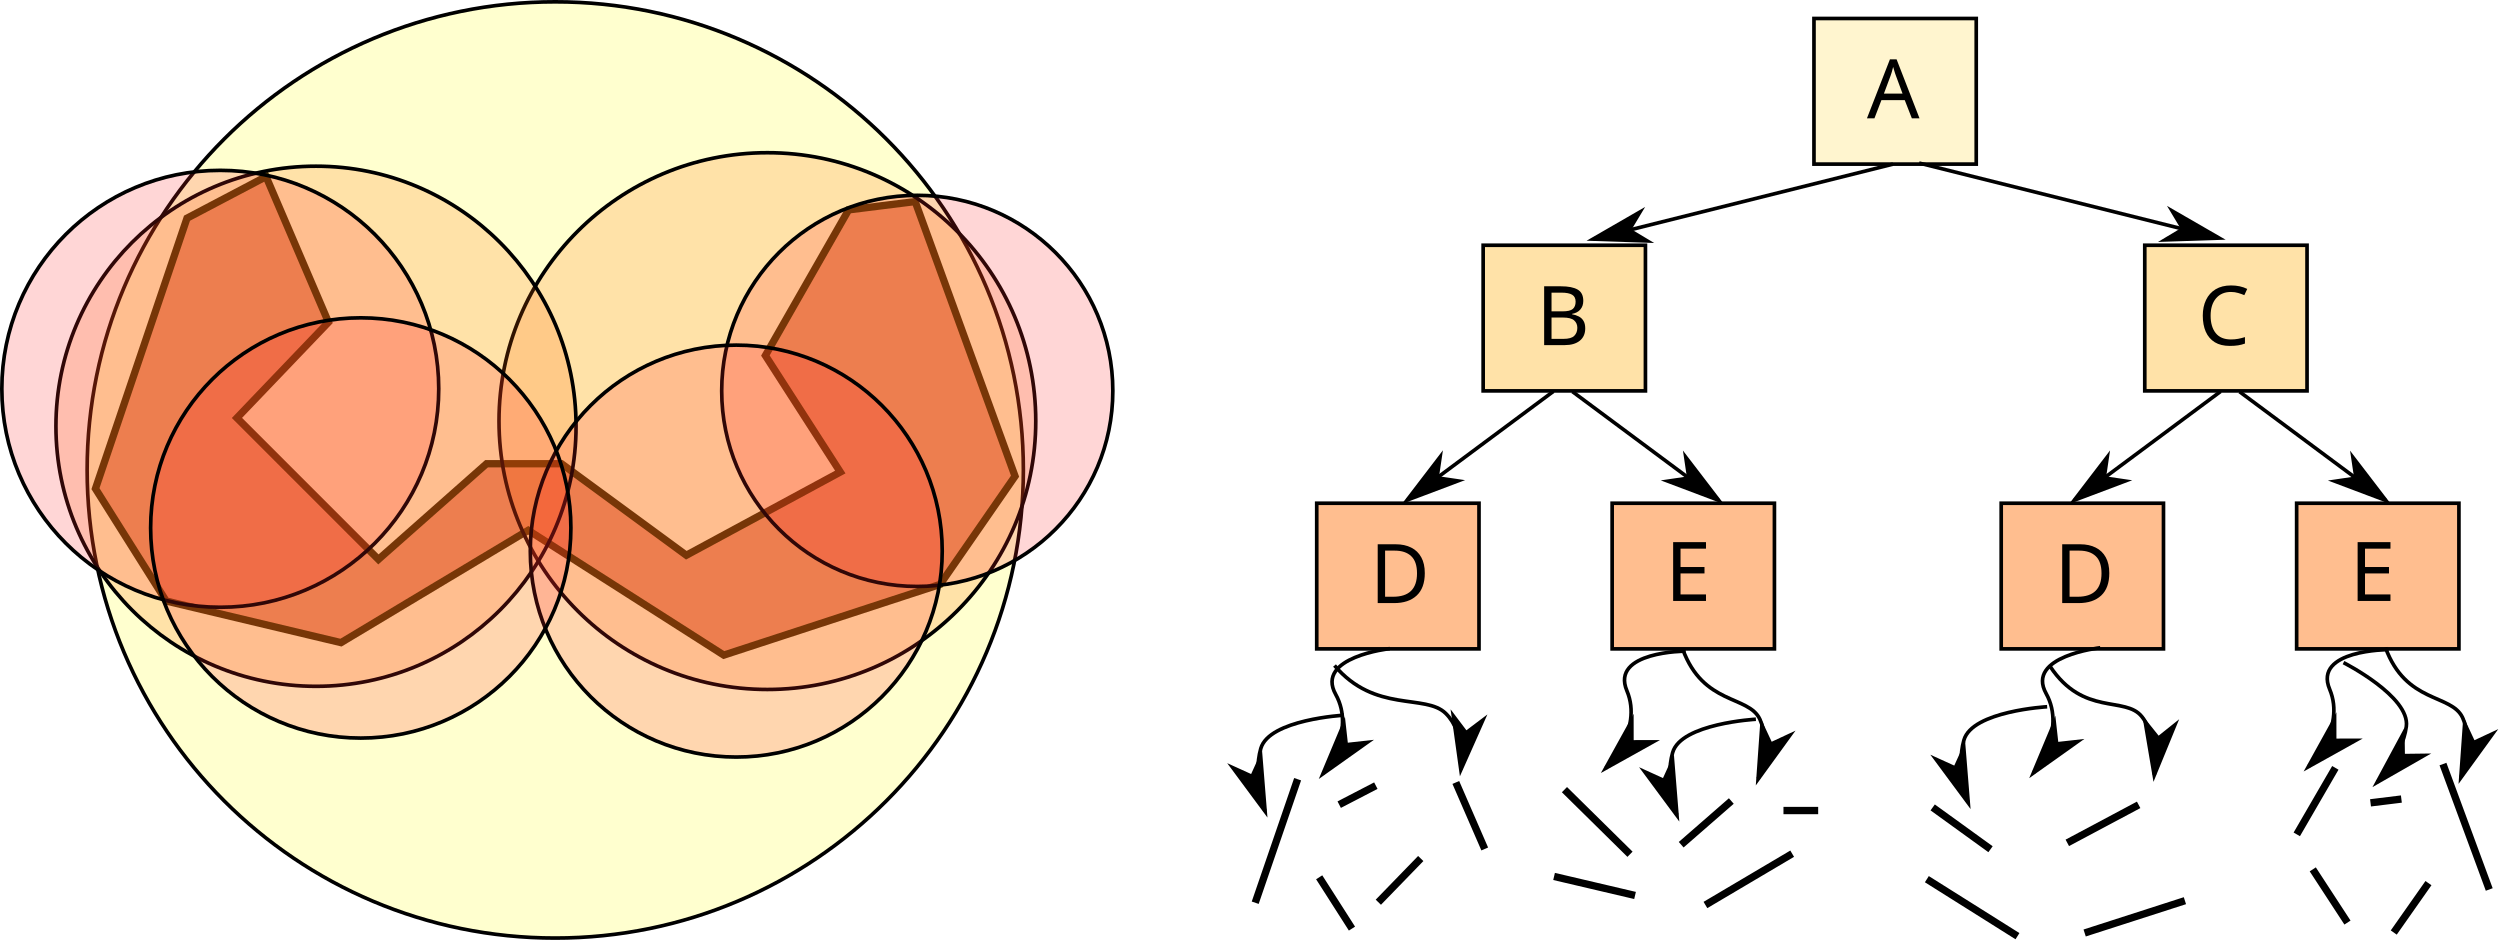
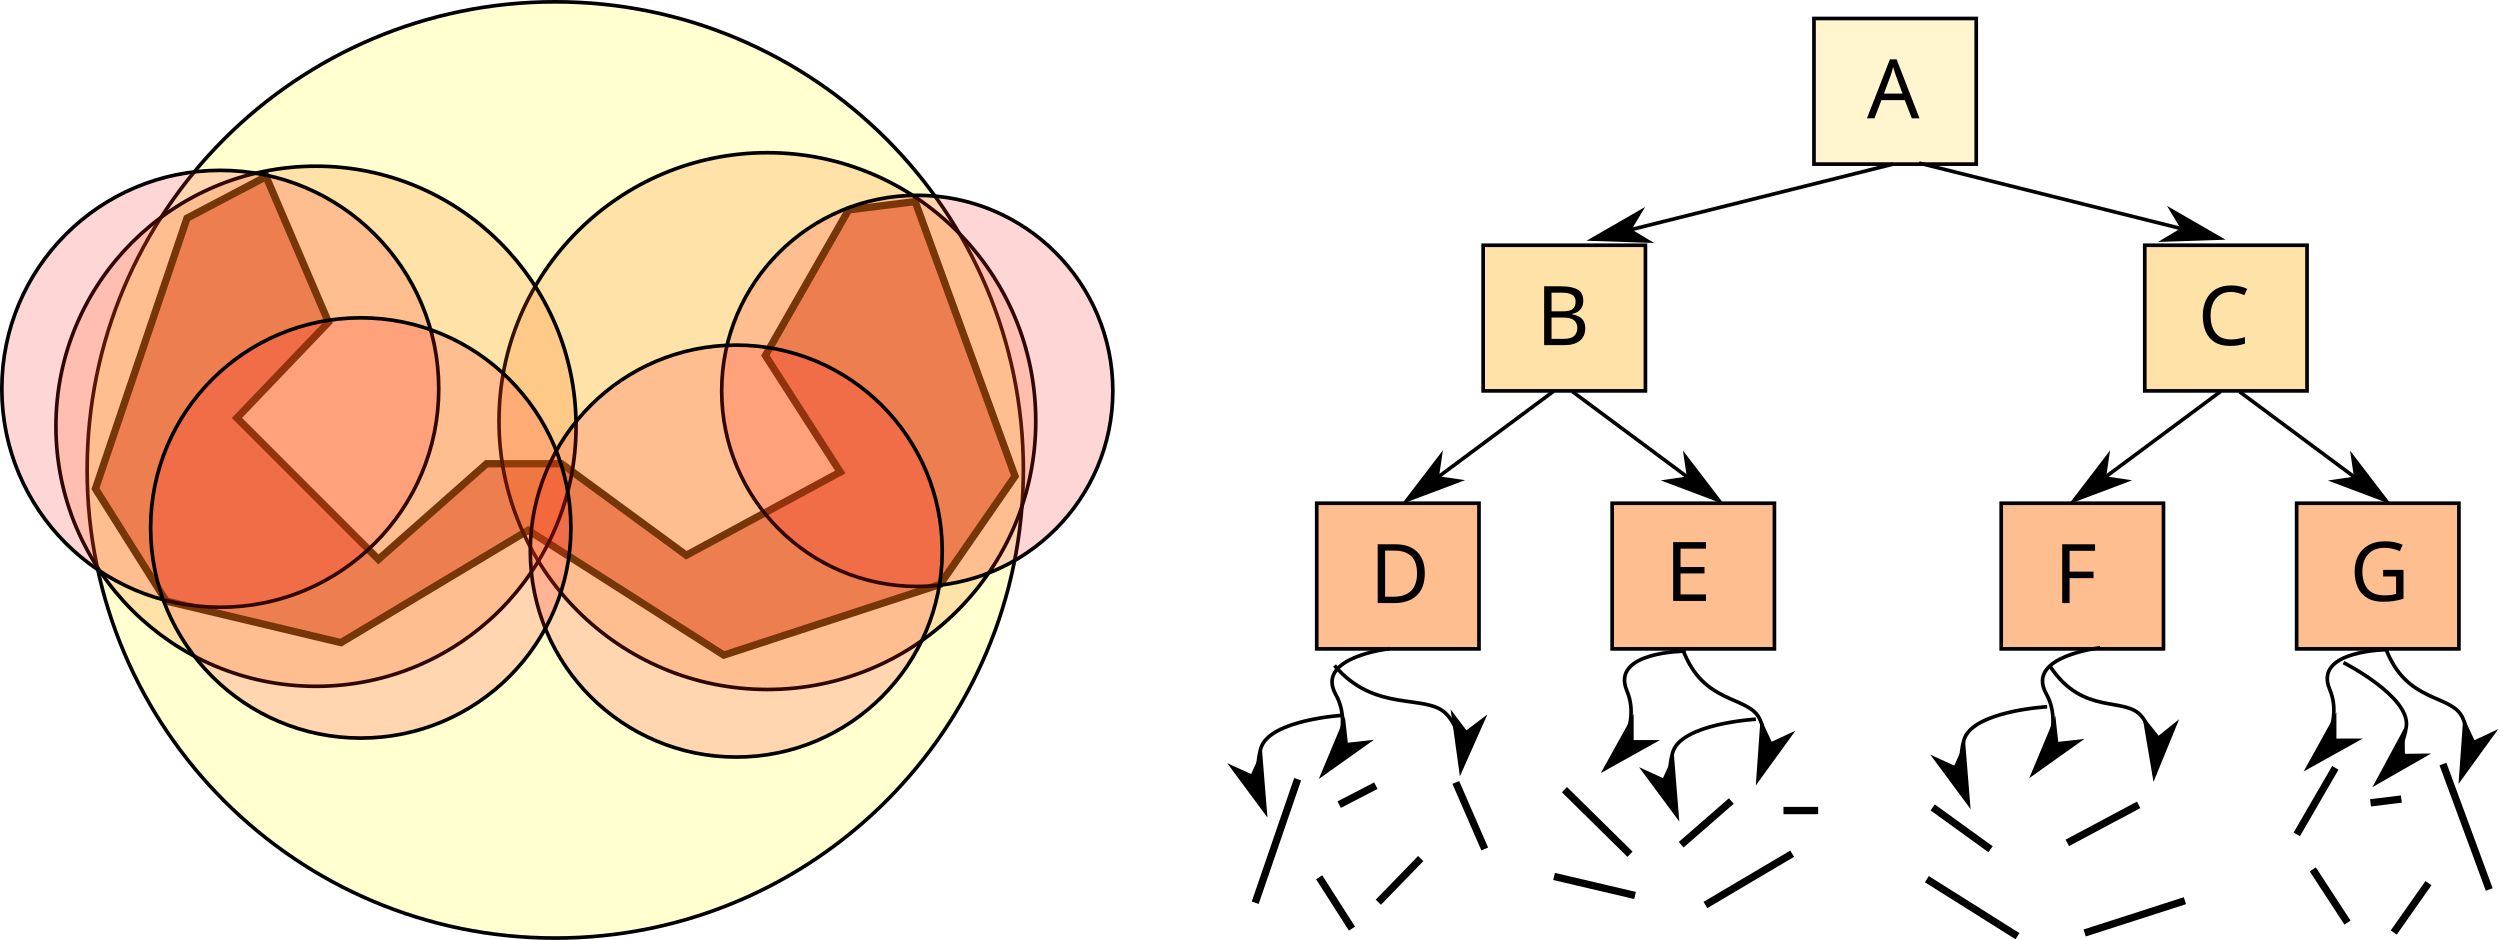
<svg xmlns="http://www.w3.org/2000/svg" width="192.684mm" height="72.441mm" viewBox="0 0 682.74 256.682" id="svg2" version="1.1">
  <defs id="defs4">
    <marker style="overflow:visible" id="marker12780" refX="0" refY="0" orient="auto">
      <path transform="matrix(-0.8,0,0,-0.8,-10,0)" style="fill:#000000;fill-opacity:1;fill-rule:evenodd;stroke:#000000;stroke-width:1pt;stroke-opacity:1" d="M 0,0 5,-5 -12.5,0 5,5 0,0 Z" id="path12782" />
    </marker>
    <marker orient="auto" refY="0" refX="0" id="marker10900" style="overflow:visible">
      <path id="path10902" d="M 0,0 5,-5 -12.5,0 5,5 0,0 Z" style="fill:#000000;fill-opacity:1;fill-rule:evenodd;stroke:#000000;stroke-width:1pt;stroke-opacity:1" transform="matrix(-0.8,0,0,-0.8,-10,0)" />
    </marker>
    <marker orient="auto" refY="0.0" refX="0.0" id="Arrow1Mend" style="overflow:visible;">
      <path id="path4393" d="M 0.0,0.0 L 5.0,-5.0 L -12.5,0.0 L 5.0,5.0 L 0.0,0.0 z " style="fill-rule:evenodd;stroke:#000000;stroke-width:1pt;stroke-opacity:1;fill:#000000;fill-opacity:1" transform="scale(0.4) rotate(180) translate(10,0)" />
    </marker>
    <marker style="overflow:visible" id="marker8389" refX="0" refY="0" orient="auto">
      <path transform="matrix(-0.8,0,0,-0.8,-10,0)" style="fill:#000000;fill-opacity:1;fill-rule:evenodd;stroke:#000000;stroke-width:1pt;stroke-opacity:1" d="M 0,0 5,-5 -12.5,0 5,5 0,0 Z" id="path8391" />
    </marker>
    <marker orient="auto" refY="0" refX="0" id="Arrow1Lend" style="overflow:visible">
      <path id="path4387" d="M 0,0 5,-5 -12.5,0 5,5 0,0 Z" style="fill:#000000;fill-opacity:1;fill-rule:evenodd;stroke:#000000;stroke-width:1pt;stroke-opacity:1" transform="matrix(-0.8,0,0,-0.8,-10,0)" />
    </marker>
    <marker orient="auto" refY="0" refX="0" id="Arrow1Lend-7" style="overflow:visible">
      <path id="path4387-2" d="M 0,0 5,-5 -12.5,0 5,5 0,0 Z" style="fill:#000000;fill-opacity:1;fill-rule:evenodd;stroke:#000000;stroke-width:1pt;stroke-opacity:1" transform="matrix(-0.8,0,0,-0.8,-10,0)" />
    </marker>
    <marker orient="auto" refY="0" refX="0" id="Arrow1Lend-0" style="overflow:visible">
      <path id="path4387-6" d="M 0,0 5,-5 -12.5,0 5,5 0,0 Z" style="fill:#000000;fill-opacity:1;fill-rule:evenodd;stroke:#000000;stroke-width:1pt;stroke-opacity:1" transform="matrix(-0.8,0,0,-0.8,-10,0)" />
    </marker>
    <marker orient="auto" refY="0" refX="0" id="Arrow1Lend-0-9" style="overflow:visible">
      <path id="path4387-6-9" d="M 0,0 5,-5 -12.5,0 5,5 0,0 Z" style="fill:#000000;fill-opacity:1;fill-rule:evenodd;stroke:#000000;stroke-width:1pt;stroke-opacity:1" transform="matrix(-0.8,0,0,-0.8,-10,0)" />
    </marker>
    <marker orient="auto" refY="0" refX="0" id="Arrow1Lend-0-9-8" style="overflow:visible">
      <path id="path4387-6-9-1" d="M 0,0 5,-5 -12.5,0 5,5 0,0 Z" style="fill:#000000;fill-opacity:1;fill-rule:evenodd;stroke:#000000;stroke-width:1pt;stroke-opacity:1" transform="matrix(-0.8,0,0,-0.8,-10,0)" />
    </marker>
    <marker orient="auto" refY="0" refX="0" id="Arrow1Lend-0-3" style="overflow:visible">
      <path id="path4387-6-1" d="M 0,0 5,-5 -12.5,0 5,5 0,0 Z" style="fill:#000000;fill-opacity:1;fill-rule:evenodd;stroke:#000000;stroke-width:1pt;stroke-opacity:1" transform="matrix(-0.8,0,0,-0.8,-10,0)" />
    </marker>
    <marker style="overflow:visible" id="marker8389-1" refX="0" refY="0" orient="auto">
      <path transform="matrix(-0.8,0,0,-0.8,-10,0)" style="fill:#000000;fill-opacity:1;fill-rule:evenodd;stroke:#000000;stroke-width:1pt;stroke-opacity:1" d="M 0,0 5,-5 -12.5,0 5,5 0,0 Z" id="path8391-9" />
    </marker>
    <marker style="overflow:visible" id="marker8389-9" refX="0" refY="0" orient="auto">
      <path transform="matrix(-0.8,0,0,-0.8,-10,0)" style="fill:#000000;fill-opacity:1;fill-rule:evenodd;stroke:#000000;stroke-width:1pt;stroke-opacity:1" d="M 0,0 5,-5 -12.5,0 5,5 0,0 Z" id="path8391-3" />
    </marker>
    <marker style="overflow:visible" id="marker8389-1-3" refX="0" refY="0" orient="auto">
      <path transform="matrix(-0.8,0,0,-0.8,-10,0)" style="fill:#000000;fill-opacity:1;fill-rule:evenodd;stroke:#000000;stroke-width:1pt;stroke-opacity:1" d="M 0,0 5,-5 -12.5,0 5,5 0,0 Z" id="path8391-9-8" />
    </marker>
    <marker orient="auto" refY="0" refX="0" id="marker10900-6" style="overflow:visible">
      <path id="path10902-6" d="M 0,0 5,-5 -12.5,0 5,5 0,0 Z" style="fill:#000000;fill-opacity:1;fill-rule:evenodd;stroke:#000000;stroke-width:1pt;stroke-opacity:1" transform="matrix(-0.8,0,0,-0.8,-10,0)" />
    </marker>
    <marker orient="auto" refY="0" refX="0" id="marker10900-6-0" style="overflow:visible">
      <path id="path10902-6-0" d="M 0,0 5,-5 -12.5,0 5,5 0,0 Z" style="fill:#000000;fill-opacity:1;fill-rule:evenodd;stroke:#000000;stroke-width:1pt;stroke-opacity:1" transform="matrix(-0.8,0,0,-0.8,-10,0)" />
    </marker>
    <marker orient="auto" refY="0" refX="0" id="marker10900-6-6" style="overflow:visible">
      <path id="path10902-6-2" d="M 0,0 5,-5 -12.5,0 5,5 0,0 Z" style="fill:#000000;fill-opacity:1;fill-rule:evenodd;stroke:#000000;stroke-width:1pt;stroke-opacity:1" transform="matrix(-0.8,0,0,-0.8,-10,0)" />
    </marker>
    <marker style="overflow:visible" id="marker8389-1-6" refX="0" refY="0" orient="auto">
      <path transform="matrix(-0.8,0,0,-0.8,-10,0)" style="fill:#000000;fill-opacity:1;fill-rule:evenodd;stroke:#000000;stroke-width:1pt;stroke-opacity:1" d="M 0,0 5,-5 -12.5,0 5,5 0,0 Z" id="path8391-9-7" />
    </marker>
    <marker style="overflow:visible" id="marker12780-8" refX="0" refY="0" orient="auto">
      <path transform="matrix(-0.8,0,0,-0.8,-10,0)" style="fill:#000000;fill-opacity:1;fill-rule:evenodd;stroke:#000000;stroke-width:1pt;stroke-opacity:1" d="M 0,0 5,-5 -12.5,0 5,5 0,0 Z" id="path12782-7" />
    </marker>
    <marker style="overflow:visible" id="marker12780-8-8" refX="0" refY="0" orient="auto">
      <path transform="matrix(-0.8,0,0,-0.8,-10,0)" style="fill:#000000;fill-opacity:1;fill-rule:evenodd;stroke:#000000;stroke-width:1pt;stroke-opacity:1" d="M 0,0 5,-5 -12.5,0 5,5 0,0 Z" id="path12782-7-2" />
    </marker>
    <marker style="overflow:visible" id="marker12780-8-9" refX="0" refY="0" orient="auto">
      <path transform="matrix(-0.8,0,0,-0.8,-10,0)" style="fill:#000000;fill-opacity:1;fill-rule:evenodd;stroke:#000000;stroke-width:1pt;stroke-opacity:1" d="M 0,0 5,-5 -12.5,0 5,5 0,0 Z" id="path12782-7-6" />
    </marker>
  </defs>
  <g id="layer1" transform="translate(-25.06819,-23.45312)">
    <path style="fill:#de8787;fill-rule:evenodd;stroke:#000000;stroke-width:2;stroke-linecap:butt;stroke-linejoin:miter;stroke-miterlimit:4;stroke-dasharray:none;stroke-opacity:1" d="m 76.136,83.044 -25,73.864 19.318,30.682 47.727,11.364 51.136,-30.682 53.409,34.091 59.091,-19.318 20.455,-29.545 L 275,78.499 l -18.182,2.273 -22.727,39.773 20.455,31.818 -42.045,22.727 -34.091,-25 -20.455,0 -29.545,26.136 L 89.773,137.589 114.773,111.453 97.727,71.68 Z" id="path4138" />
    <circle style="color:#000000;clip-rule:nonzero;display:inline;overflow:visible;visibility:visible;opacity:1;isolation:auto;mix-blend-mode:normal;color-interpolation:sRGB;color-interpolation-filters:linearRGB;solid-color:#000000;solid-opacity:1;fill:#ffff00;fill-opacity:0.189;fill-rule:evenodd;stroke:#000000;stroke-width:1;stroke-linecap:butt;stroke-linejoin:miter;stroke-miterlimit:4;stroke-dasharray:none;stroke-dashoffset:0;stroke-opacity:1;color-rendering:auto;image-rendering:auto;shape-rendering:auto;text-rendering:auto;enable-background:accumulate" id="path4140" cx="176.705" cy="151.794" r="127.841" />
    <circle style="color:#000000;clip-rule:nonzero;display:inline;overflow:visible;visibility:visible;opacity:1;isolation:auto;mix-blend-mode:normal;color-interpolation:sRGB;color-interpolation-filters:linearRGB;solid-color:#000000;solid-opacity:1;fill:#ff6600;fill-opacity:0.189;fill-rule:evenodd;stroke:#000000;stroke-width:1;stroke-linecap:butt;stroke-linejoin:miter;stroke-miterlimit:4;stroke-dasharray:none;stroke-dashoffset:0;stroke-opacity:1;color-rendering:auto;image-rendering:auto;shape-rendering:auto;text-rendering:auto;enable-background:accumulate" id="path4140-7" cx="234.636" cy="138.453" r="73.295" />
    <circle style="color:#000000;clip-rule:nonzero;display:inline;overflow:visible;visibility:visible;opacity:1;isolation:auto;mix-blend-mode:normal;color-interpolation:sRGB;color-interpolation-filters:linearRGB;solid-color:#000000;solid-opacity:1;fill:#ff6600;fill-opacity:0.189;fill-rule:evenodd;stroke:#000000;stroke-width:1;stroke-linecap:butt;stroke-linejoin:miter;stroke-miterlimit:4;stroke-dasharray:none;stroke-dashoffset:0;stroke-opacity:1;color-rendering:auto;image-rendering:auto;shape-rendering:auto;text-rendering:auto;enable-background:accumulate" id="path4140-7-7" cx="111.364" cy="139.862" r="71.023" />
    <circle style="color:#000000;clip-rule:nonzero;display:inline;overflow:visible;visibility:visible;opacity:1;isolation:auto;mix-blend-mode:normal;color-interpolation:sRGB;color-interpolation-filters:linearRGB;solid-color:#000000;solid-opacity:1;fill:#ff2a2a;fill-opacity:0.189;fill-rule:evenodd;stroke:#000000;stroke-width:1;stroke-linecap:butt;stroke-linejoin:miter;stroke-miterlimit:4;stroke-dasharray:none;stroke-dashoffset:0;stroke-opacity:1;color-rendering:auto;image-rendering:auto;shape-rendering:auto;text-rendering:auto;enable-background:accumulate" id="path4140-7-5" cx="275.568" cy="130.203" r="53.409" />
    <circle style="color:#000000;clip-rule:nonzero;display:inline;overflow:visible;visibility:visible;opacity:1;isolation:auto;mix-blend-mode:normal;color-interpolation:sRGB;color-interpolation-filters:linearRGB;solid-color:#000000;solid-opacity:1;fill:#ff2a2a;fill-opacity:0.189;fill-rule:evenodd;stroke:#000000;stroke-width:1;stroke-linecap:butt;stroke-linejoin:miter;stroke-miterlimit:4;stroke-dasharray:none;stroke-dashoffset:0;stroke-opacity:1;color-rendering:auto;image-rendering:auto;shape-rendering:auto;text-rendering:auto;enable-background:accumulate" id="path4140-7-5-4" cx="226.136" cy="173.953" r="56.25" />
    <circle style="color:#000000;clip-rule:nonzero;display:inline;overflow:visible;visibility:visible;opacity:1;isolation:auto;mix-blend-mode:normal;color-interpolation:sRGB;color-interpolation-filters:linearRGB;solid-color:#000000;solid-opacity:1;fill:#ff2a2a;fill-opacity:0.189;fill-rule:evenodd;stroke:#000000;stroke-width:1;stroke-linecap:butt;stroke-linejoin:miter;stroke-miterlimit:4;stroke-dasharray:none;stroke-dashoffset:0;stroke-opacity:1;color-rendering:auto;image-rendering:auto;shape-rendering:auto;text-rendering:auto;enable-background:accumulate" id="path4140-7-5-4-1" cx="85.227" cy="129.635" r="59.659" />
    <circle style="color:#000000;clip-rule:nonzero;display:inline;overflow:visible;visibility:visible;opacity:1;isolation:auto;mix-blend-mode:normal;color-interpolation:sRGB;color-interpolation-filters:linearRGB;solid-color:#000000;solid-opacity:1;fill:#ff2a2a;fill-opacity:0.189;fill-rule:evenodd;stroke:#000000;stroke-width:1;stroke-linecap:butt;stroke-linejoin:miter;stroke-miterlimit:4;stroke-dasharray:none;stroke-dashoffset:0;stroke-opacity:1;color-rendering:auto;image-rendering:auto;shape-rendering:auto;text-rendering:auto;enable-background:accumulate" id="path4140-7-5-4-1-2" cx="123.591" cy="167.635" r="57.386" />
    <rect style="color:#000000;clip-rule:nonzero;display:inline;overflow:visible;visibility:visible;opacity:1;isolation:auto;mix-blend-mode:normal;color-interpolation:sRGB;color-interpolation-filters:linearRGB;solid-color:#000000;solid-opacity:1;fill:#ffcc00;fill-opacity:0.188;fill-rule:evenodd;stroke:#000000;stroke-width:1;stroke-linecap:butt;stroke-linejoin:miter;stroke-miterlimit:4;stroke-dasharray:none;stroke-dashoffset:0;stroke-opacity:1;color-rendering:auto;image-rendering:auto;shape-rendering:auto;text-rendering:auto;enable-background:accumulate" id="rect4245" width="44.318" height="39.773" x="520.455" y="28.499" />
    <text xml:space="preserve" style="font-style:normal;font-weight:normal;font-size:40px;line-height:125%;font-family:sans-serif;letter-spacing:0px;word-spacing:0px;fill:#000000;fill-opacity:1;stroke:none;stroke-width:1px;stroke-linecap:butt;stroke-linejoin:miter;stroke-opacity:1" x="534.923" y="55.771" id="text4247">
      <tspan id="tspan4249" x="534.923" y="55.771" style="font-size:22.5px">A</tspan>
    </text>
    <g id="g4298" transform="translate(0,-7.954546)">
      <rect y="98.385" x="430.114" height="39.773" width="44.318" id="rect4245-8" style="color:#000000;clip-rule:nonzero;display:inline;overflow:visible;visibility:visible;opacity:1;isolation:auto;mix-blend-mode:normal;color-interpolation:sRGB;color-interpolation-filters:linearRGB;solid-color:#000000;solid-opacity:1;fill:#ffaa00;fill-opacity:0.341;fill-rule:evenodd;stroke:#000000;stroke-width:1;stroke-linecap:butt;stroke-linejoin:miter;stroke-miterlimit:4;stroke-dasharray:none;stroke-dashoffset:0;stroke-opacity:1;color-rendering:auto;image-rendering:auto;shape-rendering:auto;text-rendering:auto;enable-background:accumulate" />
      <text id="text4247-9" y="125.658" x="444.582" style="font-style:normal;font-weight:normal;font-size:40px;line-height:125%;font-family:sans-serif;letter-spacing:0px;word-spacing:0px;fill:#000000;fill-opacity:1;stroke:none;stroke-width:1px;stroke-linecap:butt;stroke-linejoin:miter;stroke-opacity:1" xml:space="preserve">
        <tspan style="font-size:22.5px" y="125.658" x="444.582" id="tspan4249-3">B</tspan>
      </text>
    </g>
    <g id="g4293" transform="translate(0,-7.954546)">
      <rect y="98.385" x="610.795" height="39.773" width="44.318" id="rect4245-8-6" style="color:#000000;clip-rule:nonzero;display:inline;overflow:visible;visibility:visible;opacity:1;isolation:auto;mix-blend-mode:normal;color-interpolation:sRGB;color-interpolation-filters:linearRGB;solid-color:#000000;solid-opacity:1;fill:#ffaa00;fill-opacity:0.341;fill-rule:evenodd;stroke:#000000;stroke-width:1;stroke-linecap:butt;stroke-linejoin:miter;stroke-miterlimit:4;stroke-dasharray:none;stroke-dashoffset:0;stroke-opacity:1;color-rendering:auto;image-rendering:auto;shape-rendering:auto;text-rendering:auto;enable-background:accumulate" />
      <text id="text4247-9-8" y="125.658" x="625.264" style="font-style:normal;font-weight:normal;font-size:40px;line-height:125%;font-family:sans-serif;letter-spacing:0px;word-spacing:0px;fill:#000000;fill-opacity:1;stroke:none;stroke-width:1px;stroke-linecap:butt;stroke-linejoin:miter;stroke-opacity:1" xml:space="preserve">
        <tspan style="font-size:22.5px" y="125.658" x="625.264" id="tspan4249-3-0">C</tspan>
      </text>
    </g>
    <g transform="translate(-45.45452,62.50001)" id="g4298-1">
      <rect y="98.385" x="430.114" height="39.773" width="44.318" id="rect4245-8-0" style="color:#000000;clip-rule:nonzero;display:inline;overflow:visible;visibility:visible;opacity:1;isolation:auto;mix-blend-mode:normal;color-interpolation:sRGB;color-interpolation-filters:linearRGB;solid-color:#000000;solid-opacity:1;fill:#ff740f;fill-opacity:0.467;fill-rule:evenodd;stroke:#000000;stroke-width:1;stroke-linecap:butt;stroke-linejoin:miter;stroke-miterlimit:4;stroke-dasharray:none;stroke-dashoffset:0;stroke-opacity:1;color-rendering:auto;image-rendering:auto;shape-rendering:auto;text-rendering:auto;enable-background:accumulate" />
      <text id="text4247-9-85" y="125.658" x="444.582" style="font-style:normal;font-weight:normal;font-size:40px;line-height:125%;font-family:sans-serif;letter-spacing:0px;word-spacing:0px;fill:#000000;fill-opacity:1;stroke:none;stroke-width:1px;stroke-linecap:butt;stroke-linejoin:miter;stroke-opacity:1" xml:space="preserve">
        <tspan style="font-size:22.5px" y="125.658" x="444.582" id="tspan4249-3-06">D</tspan>
      </text>
      <rect y="98.385" x="510.795" height="39.773" width="44.318" id="rect4245-8-0-4" style="color:#000000;clip-rule:nonzero;display:inline;overflow:visible;visibility:visible;opacity:1;isolation:auto;mix-blend-mode:normal;color-interpolation:sRGB;color-interpolation-filters:linearRGB;solid-color:#000000;solid-opacity:1;fill:#ff740f;fill-opacity:0.467;fill-rule:evenodd;stroke:#000000;stroke-width:1;stroke-linecap:butt;stroke-linejoin:miter;stroke-miterlimit:4;stroke-dasharray:none;stroke-dashoffset:0;stroke-opacity:1;color-rendering:auto;image-rendering:auto;shape-rendering:auto;text-rendering:auto;enable-background:accumulate" />
      <text id="text4247-9-85-6" y="125.067" x="525.264" style="font-style:normal;font-weight:normal;font-size:40px;line-height:125%;font-family:sans-serif;letter-spacing:0px;word-spacing:0px;fill:#000000;fill-opacity:1;stroke:none;stroke-width:1px;stroke-linecap:butt;stroke-linejoin:miter;stroke-opacity:1" xml:space="preserve">
        <tspan style="font-size:22.5px" y="125.067" x="525.264" id="tspan4249-3-06-2">E</tspan>
      </text>
      <rect y="98.385" x="617.045" height="39.773" width="44.318" id="rect4245-8-0-5" style="color:#000000;clip-rule:nonzero;display:inline;overflow:visible;visibility:visible;opacity:1;isolation:auto;mix-blend-mode:normal;color-interpolation:sRGB;color-interpolation-filters:linearRGB;solid-color:#000000;solid-opacity:1;fill:#ff740f;fill-opacity:0.467;fill-rule:evenodd;stroke:#000000;stroke-width:1;stroke-linecap:butt;stroke-linejoin:miter;stroke-miterlimit:4;stroke-dasharray:none;stroke-dashoffset:0;stroke-opacity:1;color-rendering:auto;image-rendering:auto;shape-rendering:auto;text-rendering:auto;enable-background:accumulate" />
      <text id="text4247-9-85-8" y="125.658" x="631.514" style="font-style:normal;font-weight:normal;font-size:40px;line-height:125%;font-family:sans-serif;letter-spacing:0px;word-spacing:0px;fill:#000000;fill-opacity:1;stroke:none;stroke-width:1px;stroke-linecap:butt;stroke-linejoin:miter;stroke-opacity:1" xml:space="preserve">
-         <tspan style="font-size:22.5px" y="125.658" x="631.514" id="tspan4249-3-06-6">D</tspan>
+         <tspan style="font-size:22.5px" y="125.658" x="631.514" id="tspan4249-3-06-6">F</tspan>
      </text>
      <rect y="98.385" x="697.727" height="39.773" width="44.318" id="rect4245-8-0-4-2" style="color:#000000;clip-rule:nonzero;display:inline;overflow:visible;visibility:visible;opacity:1;isolation:auto;mix-blend-mode:normal;color-interpolation:sRGB;color-interpolation-filters:linearRGB;solid-color:#000000;solid-opacity:1;fill:#ff740f;fill-opacity:0.467;fill-rule:evenodd;stroke:#000000;stroke-width:1;stroke-linecap:butt;stroke-linejoin:miter;stroke-miterlimit:4;stroke-dasharray:none;stroke-dashoffset:0;stroke-opacity:1;color-rendering:auto;image-rendering:auto;shape-rendering:auto;text-rendering:auto;enable-background:accumulate" />
      <text id="text4247-9-85-6-8" y="125.067" x="712.196" style="font-style:normal;font-weight:normal;font-size:40px;line-height:125%;font-family:sans-serif;letter-spacing:0px;word-spacing:0px;fill:#000000;fill-opacity:1;stroke:none;stroke-width:1px;stroke-linecap:butt;stroke-linejoin:miter;stroke-opacity:1" xml:space="preserve">
-         <tspan style="font-size:22.5px" y="125.067" x="712.196" id="tspan4249-3-06-2-4">E</tspan>
+         <tspan style="font-size:22.5px" y="125.067" x="712.196" id="tspan4249-3-06-2-4">G</tspan>
      </text>
      <path style="fill:none;fill-rule:evenodd;stroke:#000000;stroke-width:1px;stroke-linecap:butt;stroke-linejoin:miter;stroke-opacity:1;marker-end:url(#Arrow1Lend)" d="M 587.5,5.771 505.682,26.226" id="path4378" />
      <path style="fill:none;fill-rule:evenodd;stroke:#000000;stroke-width:1px;stroke-linecap:butt;stroke-linejoin:miter;stroke-opacity:1;marker-end:url(#Arrow1Lend-7)" d="M 594.632,5.489 676.45,25.944" id="path4378-4" />
      <path style="fill:none;fill-rule:evenodd;stroke:#000000;stroke-width:1px;stroke-linecap:butt;stroke-linejoin:miter;stroke-opacity:1;marker-end:url(#Arrow1Lend-0)" d="m 494.766,67.825 -39.868,29.62" id="path4378-2" />
      <path style="fill:none;fill-rule:evenodd;stroke:#000000;stroke-width:1px;stroke-linecap:butt;stroke-linejoin:miter;stroke-opacity:1;marker-end:url(#Arrow1Lend-0-9)" d="m 499.939,67.892 39.868,29.62" id="path4378-2-0" />
      <path style="fill:none;fill-rule:evenodd;stroke:#000000;stroke-width:1px;stroke-linecap:butt;stroke-linejoin:miter;stroke-opacity:1;marker-end:url(#Arrow1Lend-0-3)" d="m 676.959,67.859 -39.868,29.62" id="path4378-2-1" />
      <path style="fill:none;fill-rule:evenodd;stroke:#000000;stroke-width:1px;stroke-linecap:butt;stroke-linejoin:miter;stroke-opacity:1;marker-end:url(#Arrow1Lend-0-9-8)" d="M 682.132,67.925 722,97.545" id="path4378-2-0-0" />
    </g>
    <path style="fill:none;fill-rule:evenodd;stroke:#000000;stroke-width:2;stroke-linecap:butt;stroke-linejoin:miter;stroke-miterlimit:4;stroke-dasharray:none;stroke-opacity:1" d="m 678.793,278.125 9.478,-13.494 m 16.599,1.737 -12.637,-34.253 m -11.358,9.554 -8.425,1.038 m -9.61,-9.554 -10.531,18.164 m 4.368,9.554 9.478,14.532 M 609.124,243.255 589.642,253.635 m -20.968,1.737 -15.796,-11.418 m -31.274,0.858 -9.478,0 m -14.241,-2.606 -13.69,11.937 m -13.979,2.606 -17.902,-17.645 m -50.827,30.744 11.584,-11.937 m 17.473,-2.606 -7.898,-18.164 m -21.841,0.869 -10.004,5.19 m -11.358,-6.948 -11.584,33.734 m 17.473,-6.948 8.951,14.013 m 55.195,-14.242 22.115,5.19 m 19.22,2.606 23.694,-14.013 m 36.778,6.959 24.747,15.569 m 18.347,-0.869 27.38,-8.823" id="path4138-3" />
    <path style="fill:none;fill-rule:evenodd;stroke:#000000;stroke-width:1px;stroke-linecap:butt;stroke-linejoin:miter;stroke-opacity:1;marker-end:url(#marker8389)" d="m 404.614,200.589 c 0,0 -20.455,2.273 -14.773,12.5 5.682,10.227 -3.409,21.591 -3.409,21.591" id="path8381" />
    <path style="fill:none;fill-rule:evenodd;stroke:#000000;stroke-width:1px;stroke-linecap:butt;stroke-linejoin:miter;stroke-opacity:1;marker-end:url(#marker8389-1)" d="m 485.411,201.279 c 0,0 -20.58,0.034 -16.045,10.819 4.535,10.785 -5.738,21.092 -5.738,21.092" id="path8381-6" />
    <path style="fill:none;fill-rule:evenodd;stroke:#000000;stroke-width:1px;stroke-linecap:butt;stroke-linejoin:miter;stroke-opacity:1;marker-end:url(#marker8389-9)" d="m 598.634,200.358 c 0,0 -20.455,2.273 -14.773,12.5 5.682,10.227 -3.409,21.591 -3.409,21.591" id="path8381-0" />
    <path style="fill:none;fill-rule:evenodd;stroke:#000000;stroke-width:1px;stroke-linecap:butt;stroke-linejoin:miter;stroke-opacity:1;marker-end:url(#marker10900)" d="m 389.519,205.202 c 11.045,13.079 24.852,7.63 30.374,13.079 5.523,5.45 4.142,15.259 4.142,15.259" id="path10892" />
    <path style="fill:none;fill-rule:evenodd;stroke:#000000;stroke-width:1px;stroke-linecap:butt;stroke-linejoin:miter;stroke-opacity:1;marker-end:url(#marker10900-6)" d="m 484.598,200.713 c 5.616,15.397 18,12.557 21.076,19.151 3.076,6.594 -0.442,16.264 -0.442,16.264" id="path10892-4" />
    <path style="fill:none;fill-rule:evenodd;stroke:#000000;stroke-width:1px;stroke-linecap:butt;stroke-linejoin:miter;stroke-opacity:1;marker-end:url(#marker10900-6-0)" d="m 584.986,205.506 c 9.091,13.636 20.455,7.955 25,13.636 4.545,5.682 3.409,15.909 3.409,15.909" id="path10892-4-4" />
    <path style="fill:none;fill-rule:evenodd;stroke:#000000;stroke-width:1px;stroke-linecap:butt;stroke-linejoin:miter;stroke-opacity:1;marker-end:url(#marker8389-1-6)" d="m 677.332,200.861 c 0,0 -20.58,0.034 -16.045,10.819 4.535,10.785 -5.738,21.092 -5.738,21.092" id="path8381-6-56" />
    <path style="fill:none;fill-rule:evenodd;stroke:#000000;stroke-width:1px;stroke-linecap:butt;stroke-linejoin:miter;stroke-opacity:1;marker-end:url(#marker10900-6-6)" d="m 676.519,200.294 c 5.616,15.397 18,12.557 21.076,19.151 3.076,6.594 -0.442,16.264 -0.442,16.264" id="path10892-4-9" />
    <path style="fill:none;fill-rule:evenodd;stroke:#000000;stroke-width:1px;stroke-linecap:butt;stroke-linejoin:miter;stroke-opacity:1;marker-end:url(#marker12780)" d="m 392.114,218.771 c 0,0 -20.455,1.136 -22.727,9.091 -2.273,7.955 1.136,17.045 1.136,17.045" id="path12772" />
    <path style="fill:none;fill-rule:evenodd;stroke:#000000;stroke-width:1px;stroke-linecap:butt;stroke-linejoin:miter;stroke-opacity:1;marker-end:url(#marker12780-8)" d="m 504.592,219.873 c 0,0 -20.455,1.136 -22.727,9.091 -2.273,7.955 1.136,17.045 1.136,17.045" id="path12772-2" />
    <path style="fill:none;fill-rule:evenodd;stroke:#000000;stroke-width:1px;stroke-linecap:butt;stroke-linejoin:miter;stroke-opacity:1;marker-end:url(#marker12780-8-8)" d="m 584.137,216.464 c 0,0 -20.455,1.136 -22.727,9.091 -2.273,7.955 1.136,17.045 1.136,17.045" id="path12772-2-9" />
    <path style="fill:none;fill-rule:evenodd;stroke:#000000;stroke-width:1px;stroke-linecap:butt;stroke-linejoin:miter;stroke-opacity:1;marker-end:url(#marker12780-8-9)" d="m 665.07,204.413 c 0,0 18.273,9.262 17.156,17.46 -1.116,8.197 -7.892,15.151 -7.892,15.151" id="path12772-2-0" />
  </g>
</svg>
